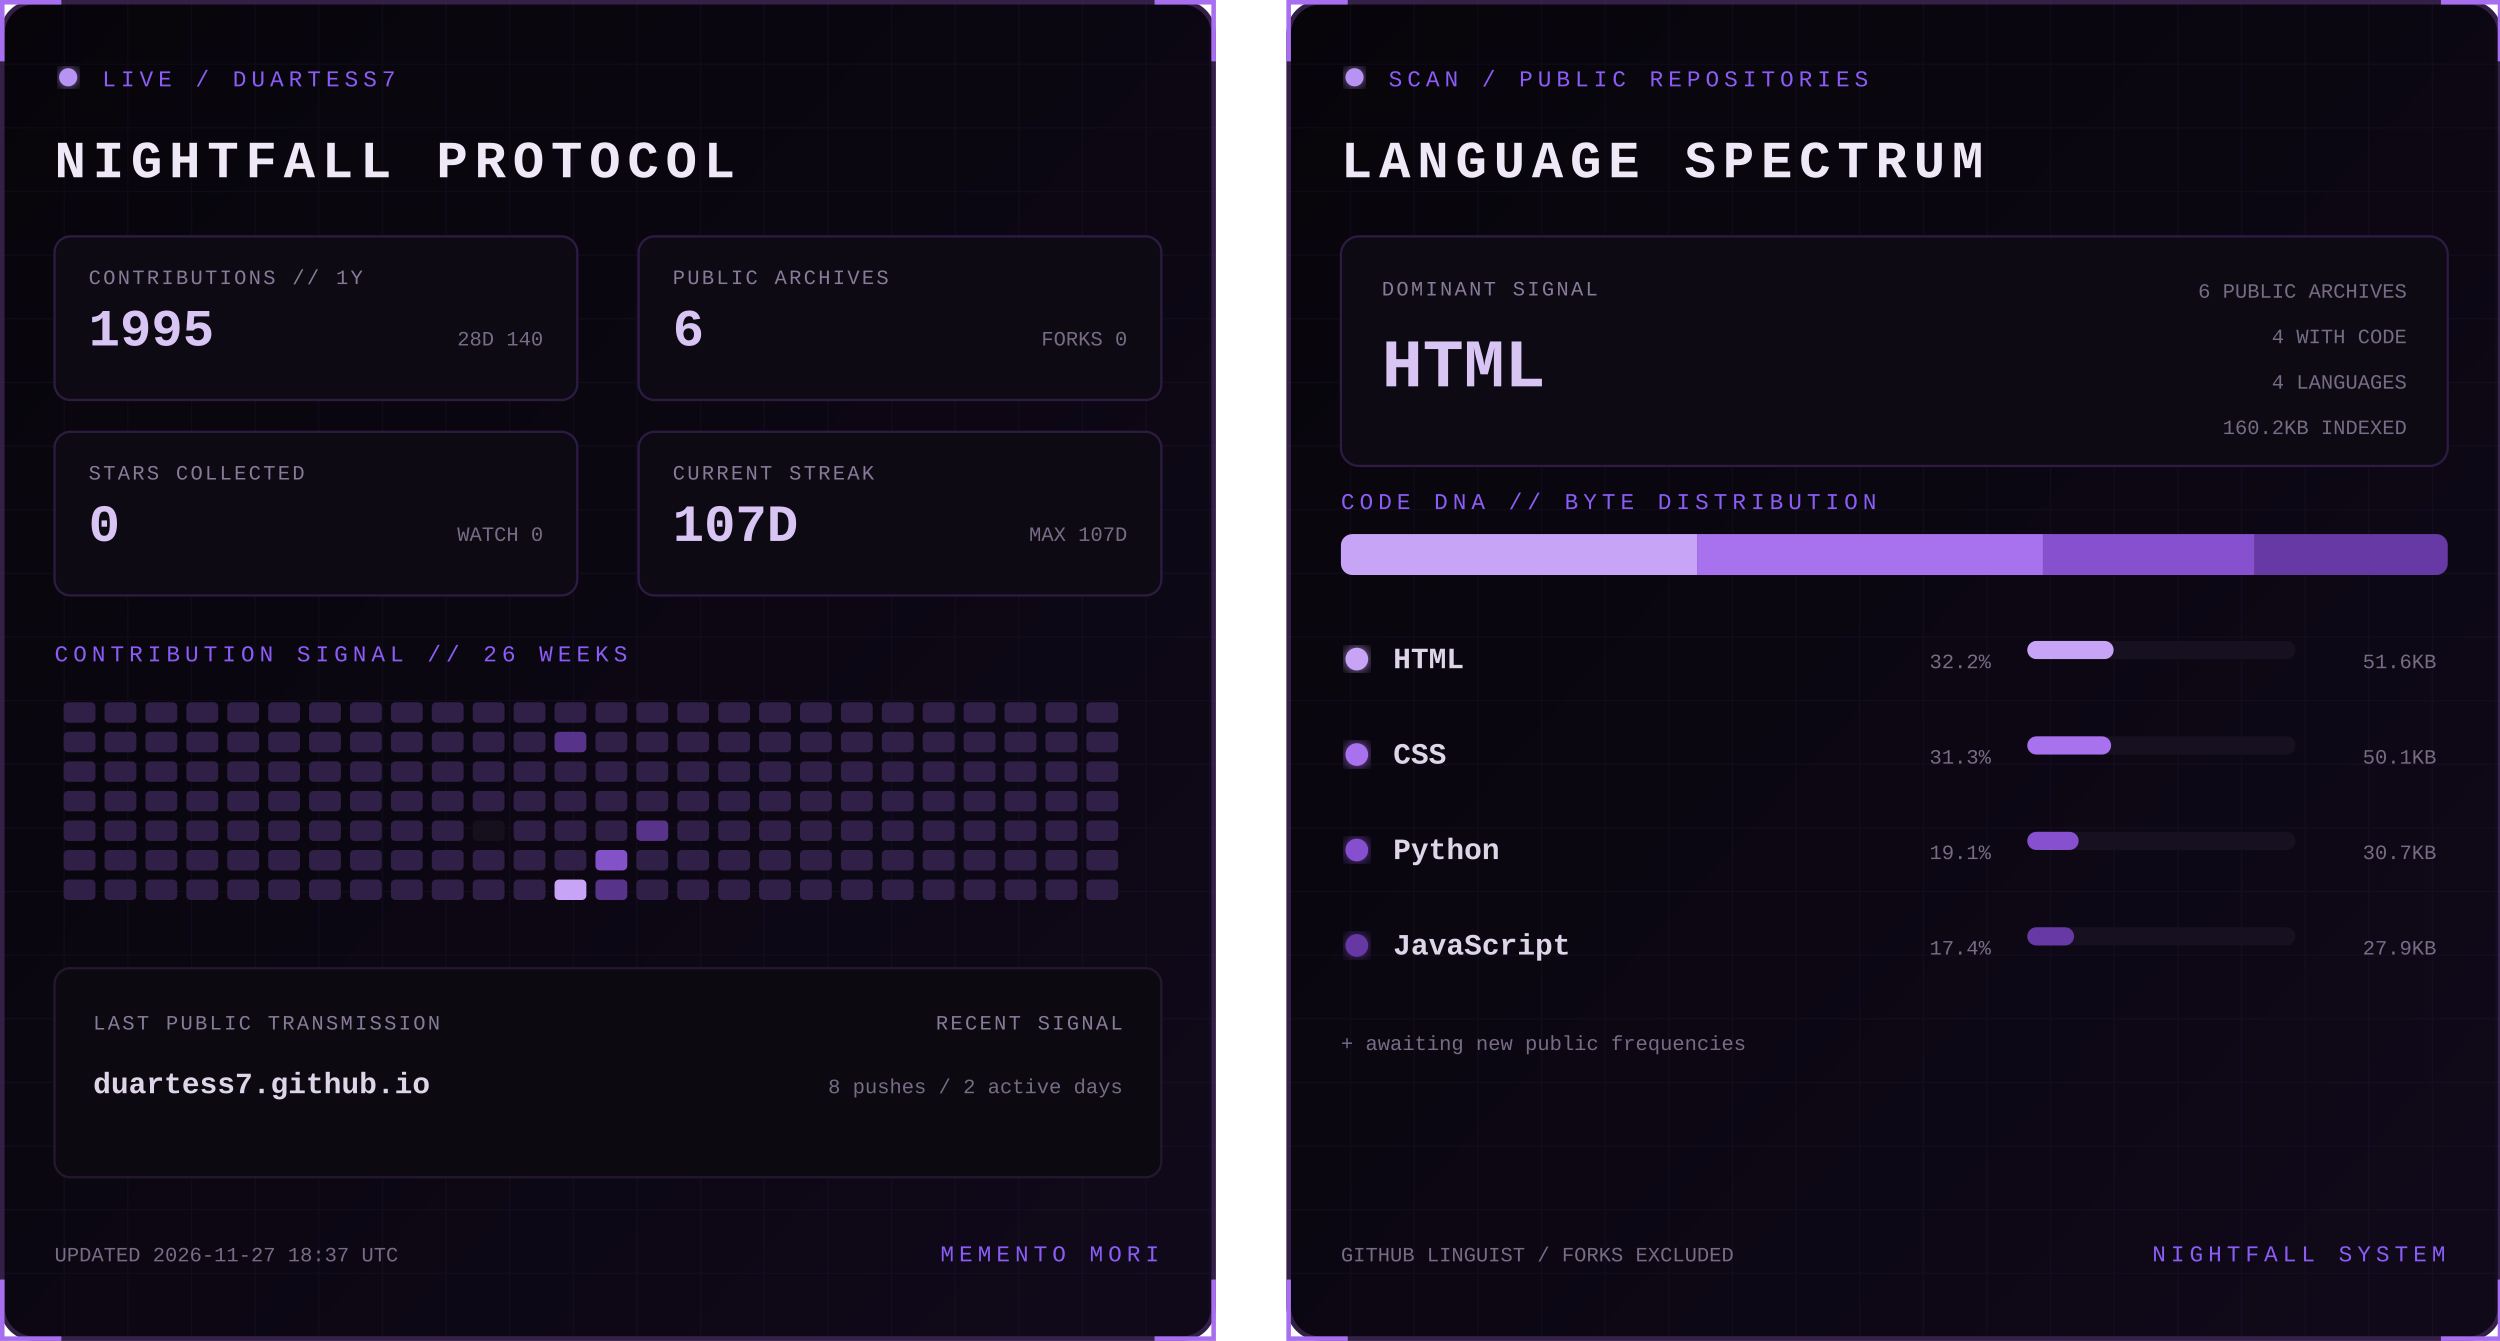
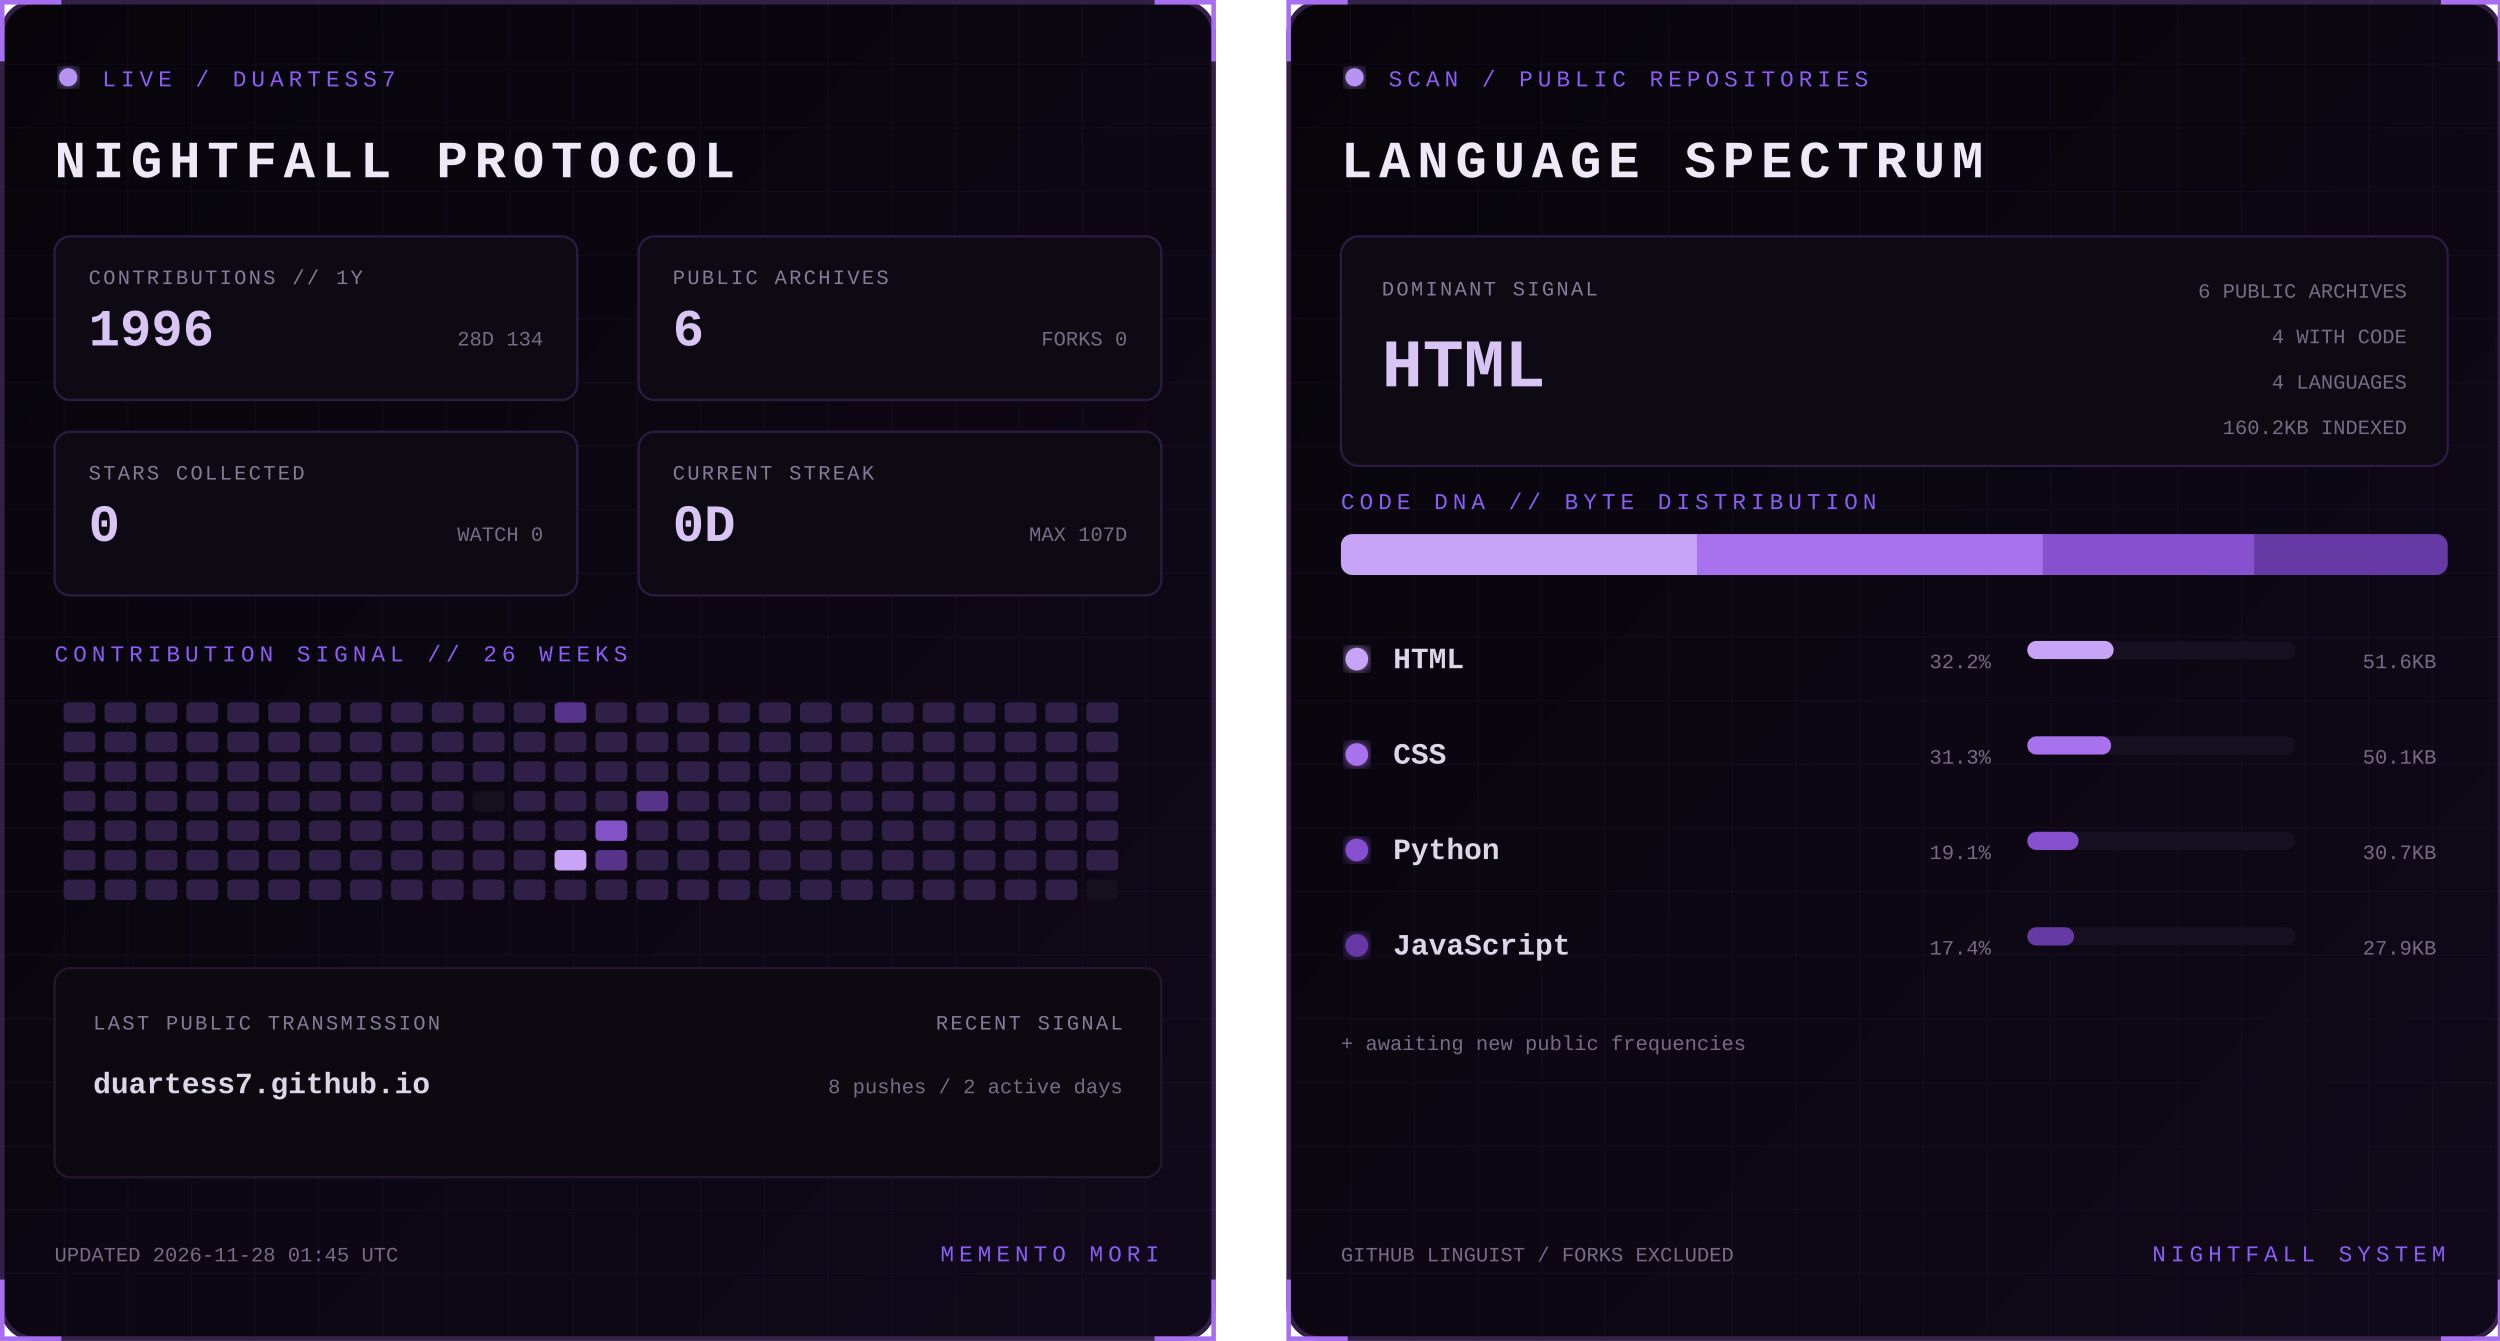
<svg xmlns="http://www.w3.org/2000/svg" width="1100" height="590" viewBox="0 0 1100 590" role="img" aria-labelledby="title desc">
  <defs>
    <linearGradient id="bg" x1="0" y1="0" x2="1" y2="1">
      <stop stop-color="#07050a" />
      <stop offset="1" stop-color="#10091a" />
    </linearGradient>
    <filter id="glow">
      <feGaussianBlur stdDeviation="3" result="b" />
      <feMerge>
        <feMergeNode in="b" />
        <feMergeNode in="SourceGraphic" />
      </feMerge>
    </filter>
    <pattern id="grid" width="28" height="28" patternUnits="userSpaceOnUse">
      <path d="M28 0H0V28" fill="none" stroke="#8b5cf6" stroke-opacity=".055" />
    </pattern>
    <clipPath id="dna">
      <rect x="24" y="235" width="487" height="18" rx="5" />
    </clipPath>
    <style>
      text { font-family: Consolas, 'Courier New', monospace; }
      .kicker { fill:#8b5cf6; font-size:10px; letter-spacing:2.2px; }
      .title { fill:#eee8f7; font-size:23px; font-weight:700; letter-spacing:3px; }
      .label { fill:#887a99; font-size:9px; letter-spacing:1px; }
      .stat { fill:#d8c5f4; font-size:23px; font-weight:700; }
      .detail,.pct { fill:#776b85; font-size:9px; }
      .lang { fill:#ded5e8; font-size:13px; font-weight:700; }
      .hero { fill:#d8c5f4; font-size:30px; font-weight:700; }
      .blink { animation:blink 1.6s step-end infinite; }
      @keyframes blink { 50% { opacity:.25 } }
    </style>
  </defs>
  <g>
    <rect x="1" y="1" width="533" height="588" rx="14" fill="url(#bg)" stroke="#342047" stroke-width="2" />
    <rect x="1" y="1" width="533" height="588" rx="14" fill="url(#grid)" />
    <path d="M27 1H1v26 M508 1h26v26 M534 563v26h-26 M27 589H1v-26" stroke="#a76ff0" stroke-width="2" fill="none" />
    <circle cx="30" cy="34" r="4" fill="#b794f4" filter="url(#glow)" class="blink" />
    <text x="45" y="38" class="kicker">LIVE / DUARTESS7</text>
    <text x="24" y="78" class="title">NIGHTFALL PROTOCOL</text>
    <g transform="translate(24 104)">
      <rect width="230" height="72" rx="7" fill="#0d0a13" stroke="#2d1b43" />
      <text x="15" y="21" class="label">CONTRIBUTIONS // 1Y</text>
-       <text x="15" y="48" class="stat">1995</text>
-       <text x="215" y="48" text-anchor="end" class="detail">28D 140</text>
+       <text x="15" y="48" class="stat">1996</text>
+       <text x="215" y="48" text-anchor="end" class="detail">28D 134</text>
    </g>
    <g transform="translate(281 104)">
      <rect width="230" height="72" rx="7" fill="#0d0a13" stroke="#2d1b43" />
      <text x="15" y="21" class="label">PUBLIC ARCHIVES</text>
      <text x="15" y="48" class="stat">6</text>
      <text x="215" y="48" text-anchor="end" class="detail">FORKS 0</text>
    </g>
    <g transform="translate(24 190)">
      <rect width="230" height="72" rx="7" fill="#0d0a13" stroke="#2d1b43" />
      <text x="15" y="21" class="label">STARS COLLECTED</text>
      <text x="15" y="48" class="stat">0</text>
      <text x="215" y="48" text-anchor="end" class="detail">WATCH 0</text>
    </g>
    <g transform="translate(281 190)">
      <rect width="230" height="72" rx="7" fill="#0d0a13" stroke="#2d1b43" />
      <text x="15" y="21" class="label">CURRENT STREAK</text>
-       <text x="15" y="48" class="stat">107D</text>
+       <text x="15" y="48" class="stat">0D</text>
      <text x="215" y="48" text-anchor="end" class="detail">MAX 107D</text>
    </g>
    <text x="24" y="291" class="kicker">CONTRIBUTION SIGNAL // 26 WEEKS</text>
    <g>
      <rect x="28" y="309" width="14" height="9" rx="2" fill="#302047" />
      <rect x="28" y="322" width="14" height="9" rx="2" fill="#302047" />
      <rect x="28" y="335" width="14" height="9" rx="2" fill="#302047" />
      <rect x="28" y="348" width="14" height="9" rx="2" fill="#302047" />
      <rect x="28" y="361" width="14" height="9" rx="2" fill="#302047" />
      <rect x="28" y="374" width="14" height="9" rx="2" fill="#302047" />
      <rect x="28" y="387" width="14" height="9" rx="2" fill="#302047" />
      <rect x="46" y="309" width="14" height="9" rx="2" fill="#302047" />
      <rect x="46" y="322" width="14" height="9" rx="2" fill="#302047" />
      <rect x="46" y="335" width="14" height="9" rx="2" fill="#302047" />
      <rect x="46" y="348" width="14" height="9" rx="2" fill="#302047" />
      <rect x="46" y="361" width="14" height="9" rx="2" fill="#302047" />
      <rect x="46" y="374" width="14" height="9" rx="2" fill="#302047" />
      <rect x="46" y="387" width="14" height="9" rx="2" fill="#302047" />
      <rect x="64" y="309" width="14" height="9" rx="2" fill="#302047" />
      <rect x="64" y="322" width="14" height="9" rx="2" fill="#302047" />
      <rect x="64" y="335" width="14" height="9" rx="2" fill="#302047" />
      <rect x="64" y="348" width="14" height="9" rx="2" fill="#302047" />
      <rect x="64" y="361" width="14" height="9" rx="2" fill="#302047" />
      <rect x="64" y="374" width="14" height="9" rx="2" fill="#302047" />
      <rect x="64" y="387" width="14" height="9" rx="2" fill="#302047" />
      <rect x="82" y="309" width="14" height="9" rx="2" fill="#302047" />
      <rect x="82" y="322" width="14" height="9" rx="2" fill="#302047" />
      <rect x="82" y="335" width="14" height="9" rx="2" fill="#302047" />
      <rect x="82" y="348" width="14" height="9" rx="2" fill="#302047" />
      <rect x="82" y="361" width="14" height="9" rx="2" fill="#302047" />
      <rect x="82" y="374" width="14" height="9" rx="2" fill="#302047" />
      <rect x="82" y="387" width="14" height="9" rx="2" fill="#302047" />
      <rect x="100" y="309" width="14" height="9" rx="2" fill="#302047" />
      <rect x="100" y="322" width="14" height="9" rx="2" fill="#302047" />
      <rect x="100" y="335" width="14" height="9" rx="2" fill="#302047" />
      <rect x="100" y="348" width="14" height="9" rx="2" fill="#302047" />
      <rect x="100" y="361" width="14" height="9" rx="2" fill="#302047" />
      <rect x="100" y="374" width="14" height="9" rx="2" fill="#302047" />
      <rect x="100" y="387" width="14" height="9" rx="2" fill="#302047" />
      <rect x="118" y="309" width="14" height="9" rx="2" fill="#302047" />
      <rect x="118" y="322" width="14" height="9" rx="2" fill="#302047" />
      <rect x="118" y="335" width="14" height="9" rx="2" fill="#302047" />
      <rect x="118" y="348" width="14" height="9" rx="2" fill="#302047" />
      <rect x="118" y="361" width="14" height="9" rx="2" fill="#302047" />
      <rect x="118" y="374" width="14" height="9" rx="2" fill="#302047" />
      <rect x="118" y="387" width="14" height="9" rx="2" fill="#302047" />
      <rect x="136" y="309" width="14" height="9" rx="2" fill="#302047" />
      <rect x="136" y="322" width="14" height="9" rx="2" fill="#302047" />
      <rect x="136" y="335" width="14" height="9" rx="2" fill="#302047" />
      <rect x="136" y="348" width="14" height="9" rx="2" fill="#302047" />
      <rect x="136" y="361" width="14" height="9" rx="2" fill="#302047" />
      <rect x="136" y="374" width="14" height="9" rx="2" fill="#302047" />
      <rect x="136" y="387" width="14" height="9" rx="2" fill="#302047" />
      <rect x="154" y="309" width="14" height="9" rx="2" fill="#302047" />
      <rect x="154" y="322" width="14" height="9" rx="2" fill="#302047" />
      <rect x="154" y="335" width="14" height="9" rx="2" fill="#302047" />
      <rect x="154" y="348" width="14" height="9" rx="2" fill="#302047" />
      <rect x="154" y="361" width="14" height="9" rx="2" fill="#302047" />
      <rect x="154" y="374" width="14" height="9" rx="2" fill="#302047" />
      <rect x="154" y="387" width="14" height="9" rx="2" fill="#302047" />
      <rect x="172" y="309" width="14" height="9" rx="2" fill="#302047" />
      <rect x="172" y="322" width="14" height="9" rx="2" fill="#302047" />
      <rect x="172" y="335" width="14" height="9" rx="2" fill="#302047" />
      <rect x="172" y="348" width="14" height="9" rx="2" fill="#302047" />
      <rect x="172" y="361" width="14" height="9" rx="2" fill="#302047" />
      <rect x="172" y="374" width="14" height="9" rx="2" fill="#302047" />
      <rect x="172" y="387" width="14" height="9" rx="2" fill="#302047" />
      <rect x="190" y="309" width="14" height="9" rx="2" fill="#302047" />
      <rect x="190" y="322" width="14" height="9" rx="2" fill="#302047" />
      <rect x="190" y="335" width="14" height="9" rx="2" fill="#302047" />
      <rect x="190" y="348" width="14" height="9" rx="2" fill="#302047" />
      <rect x="190" y="361" width="14" height="9" rx="2" fill="#302047" />
      <rect x="190" y="374" width="14" height="9" rx="2" fill="#302047" />
      <rect x="190" y="387" width="14" height="9" rx="2" fill="#302047" />
      <rect x="208" y="309" width="14" height="9" rx="2" fill="#302047" />
      <rect x="208" y="322" width="14" height="9" rx="2" fill="#302047" />
      <rect x="208" y="335" width="14" height="9" rx="2" fill="#302047" />
-       <rect x="208" y="348" width="14" height="9" rx="2" fill="#302047" />
-       <rect x="208" y="361" width="14" height="9" rx="2" fill="#15101d" />
+       <rect x="208" y="348" width="14" height="9" rx="2" fill="#15101d" />
+       <rect x="208" y="361" width="14" height="9" rx="2" fill="#302047" />
      <rect x="208" y="374" width="14" height="9" rx="2" fill="#302047" />
      <rect x="208" y="387" width="14" height="9" rx="2" fill="#302047" />
      <rect x="226" y="309" width="14" height="9" rx="2" fill="#302047" />
      <rect x="226" y="322" width="14" height="9" rx="2" fill="#302047" />
      <rect x="226" y="335" width="14" height="9" rx="2" fill="#302047" />
      <rect x="226" y="348" width="14" height="9" rx="2" fill="#302047" />
      <rect x="226" y="361" width="14" height="9" rx="2" fill="#302047" />
      <rect x="226" y="374" width="14" height="9" rx="2" fill="#302047" />
      <rect x="226" y="387" width="14" height="9" rx="2" fill="#302047" />
-       <rect x="244" y="309" width="14" height="9" rx="2" fill="#302047" />
-       <rect x="244" y="322" width="14" height="9" rx="2" fill="#57338a" />
+       <rect x="244" y="309" width="14" height="9" rx="2" fill="#57338a" />
+       <rect x="244" y="322" width="14" height="9" rx="2" fill="#302047" />
      <rect x="244" y="335" width="14" height="9" rx="2" fill="#302047" />
      <rect x="244" y="348" width="14" height="9" rx="2" fill="#302047" />
      <rect x="244" y="361" width="14" height="9" rx="2" fill="#302047" />
-       <rect x="244" y="374" width="14" height="9" rx="2" fill="#302047" />
-       <rect x="244" y="387" width="14" height="9" rx="2" fill="#c7a4f6" />
+       <rect x="244" y="374" width="14" height="9" rx="2" fill="#c7a4f6" />
+       <rect x="244" y="387" width="14" height="9" rx="2" fill="#302047" />
      <rect x="262" y="309" width="14" height="9" rx="2" fill="#302047" />
      <rect x="262" y="322" width="14" height="9" rx="2" fill="#302047" />
      <rect x="262" y="335" width="14" height="9" rx="2" fill="#302047" />
      <rect x="262" y="348" width="14" height="9" rx="2" fill="#302047" />
-       <rect x="262" y="361" width="14" height="9" rx="2" fill="#302047" />
-       <rect x="262" y="374" width="14" height="9" rx="2" fill="#8452c7" />
-       <rect x="262" y="387" width="14" height="9" rx="2" fill="#57338a" />
+       <rect x="262" y="361" width="14" height="9" rx="2" fill="#8452c7" />
+       <rect x="262" y="374" width="14" height="9" rx="2" fill="#57338a" />
+       <rect x="262" y="387" width="14" height="9" rx="2" fill="#302047" />
      <rect x="280" y="309" width="14" height="9" rx="2" fill="#302047" />
      <rect x="280" y="322" width="14" height="9" rx="2" fill="#302047" />
      <rect x="280" y="335" width="14" height="9" rx="2" fill="#302047" />
-       <rect x="280" y="348" width="14" height="9" rx="2" fill="#302047" />
-       <rect x="280" y="361" width="14" height="9" rx="2" fill="#57338a" />
+       <rect x="280" y="348" width="14" height="9" rx="2" fill="#57338a" />
+       <rect x="280" y="361" width="14" height="9" rx="2" fill="#302047" />
      <rect x="280" y="374" width="14" height="9" rx="2" fill="#302047" />
      <rect x="280" y="387" width="14" height="9" rx="2" fill="#302047" />
      <rect x="298" y="309" width="14" height="9" rx="2" fill="#302047" />
      <rect x="298" y="322" width="14" height="9" rx="2" fill="#302047" />
      <rect x="298" y="335" width="14" height="9" rx="2" fill="#302047" />
      <rect x="298" y="348" width="14" height="9" rx="2" fill="#302047" />
      <rect x="298" y="361" width="14" height="9" rx="2" fill="#302047" />
      <rect x="298" y="374" width="14" height="9" rx="2" fill="#302047" />
      <rect x="298" y="387" width="14" height="9" rx="2" fill="#302047" />
      <rect x="316" y="309" width="14" height="9" rx="2" fill="#302047" />
      <rect x="316" y="322" width="14" height="9" rx="2" fill="#302047" />
      <rect x="316" y="335" width="14" height="9" rx="2" fill="#302047" />
      <rect x="316" y="348" width="14" height="9" rx="2" fill="#302047" />
      <rect x="316" y="361" width="14" height="9" rx="2" fill="#302047" />
      <rect x="316" y="374" width="14" height="9" rx="2" fill="#302047" />
      <rect x="316" y="387" width="14" height="9" rx="2" fill="#302047" />
      <rect x="334" y="309" width="14" height="9" rx="2" fill="#302047" />
      <rect x="334" y="322" width="14" height="9" rx="2" fill="#302047" />
      <rect x="334" y="335" width="14" height="9" rx="2" fill="#302047" />
      <rect x="334" y="348" width="14" height="9" rx="2" fill="#302047" />
      <rect x="334" y="361" width="14" height="9" rx="2" fill="#302047" />
      <rect x="334" y="374" width="14" height="9" rx="2" fill="#302047" />
      <rect x="334" y="387" width="14" height="9" rx="2" fill="#302047" />
      <rect x="352" y="309" width="14" height="9" rx="2" fill="#302047" />
      <rect x="352" y="322" width="14" height="9" rx="2" fill="#302047" />
      <rect x="352" y="335" width="14" height="9" rx="2" fill="#302047" />
      <rect x="352" y="348" width="14" height="9" rx="2" fill="#302047" />
      <rect x="352" y="361" width="14" height="9" rx="2" fill="#302047" />
      <rect x="352" y="374" width="14" height="9" rx="2" fill="#302047" />
      <rect x="352" y="387" width="14" height="9" rx="2" fill="#302047" />
      <rect x="370" y="309" width="14" height="9" rx="2" fill="#302047" />
      <rect x="370" y="322" width="14" height="9" rx="2" fill="#302047" />
      <rect x="370" y="335" width="14" height="9" rx="2" fill="#302047" />
      <rect x="370" y="348" width="14" height="9" rx="2" fill="#302047" />
      <rect x="370" y="361" width="14" height="9" rx="2" fill="#302047" />
      <rect x="370" y="374" width="14" height="9" rx="2" fill="#302047" />
      <rect x="370" y="387" width="14" height="9" rx="2" fill="#302047" />
      <rect x="388" y="309" width="14" height="9" rx="2" fill="#302047" />
      <rect x="388" y="322" width="14" height="9" rx="2" fill="#302047" />
      <rect x="388" y="335" width="14" height="9" rx="2" fill="#302047" />
      <rect x="388" y="348" width="14" height="9" rx="2" fill="#302047" />
      <rect x="388" y="361" width="14" height="9" rx="2" fill="#302047" />
      <rect x="388" y="374" width="14" height="9" rx="2" fill="#302047" />
      <rect x="388" y="387" width="14" height="9" rx="2" fill="#302047" />
      <rect x="406" y="309" width="14" height="9" rx="2" fill="#302047" />
      <rect x="406" y="322" width="14" height="9" rx="2" fill="#302047" />
      <rect x="406" y="335" width="14" height="9" rx="2" fill="#302047" />
      <rect x="406" y="348" width="14" height="9" rx="2" fill="#302047" />
      <rect x="406" y="361" width="14" height="9" rx="2" fill="#302047" />
      <rect x="406" y="374" width="14" height="9" rx="2" fill="#302047" />
      <rect x="406" y="387" width="14" height="9" rx="2" fill="#302047" />
      <rect x="424" y="309" width="14" height="9" rx="2" fill="#302047" />
      <rect x="424" y="322" width="14" height="9" rx="2" fill="#302047" />
      <rect x="424" y="335" width="14" height="9" rx="2" fill="#302047" />
      <rect x="424" y="348" width="14" height="9" rx="2" fill="#302047" />
      <rect x="424" y="361" width="14" height="9" rx="2" fill="#302047" />
      <rect x="424" y="374" width="14" height="9" rx="2" fill="#302047" />
      <rect x="424" y="387" width="14" height="9" rx="2" fill="#302047" />
      <rect x="442" y="309" width="14" height="9" rx="2" fill="#302047" />
      <rect x="442" y="322" width="14" height="9" rx="2" fill="#302047" />
      <rect x="442" y="335" width="14" height="9" rx="2" fill="#302047" />
      <rect x="442" y="348" width="14" height="9" rx="2" fill="#302047" />
      <rect x="442" y="361" width="14" height="9" rx="2" fill="#302047" />
      <rect x="442" y="374" width="14" height="9" rx="2" fill="#302047" />
      <rect x="442" y="387" width="14" height="9" rx="2" fill="#302047" />
      <rect x="460" y="309" width="14" height="9" rx="2" fill="#302047" />
      <rect x="460" y="322" width="14" height="9" rx="2" fill="#302047" />
      <rect x="460" y="335" width="14" height="9" rx="2" fill="#302047" />
      <rect x="460" y="348" width="14" height="9" rx="2" fill="#302047" />
      <rect x="460" y="361" width="14" height="9" rx="2" fill="#302047" />
      <rect x="460" y="374" width="14" height="9" rx="2" fill="#302047" />
      <rect x="460" y="387" width="14" height="9" rx="2" fill="#302047" />
      <rect x="478" y="309" width="14" height="9" rx="2" fill="#302047" />
      <rect x="478" y="322" width="14" height="9" rx="2" fill="#302047" />
      <rect x="478" y="335" width="14" height="9" rx="2" fill="#302047" />
      <rect x="478" y="348" width="14" height="9" rx="2" fill="#302047" />
      <rect x="478" y="361" width="14" height="9" rx="2" fill="#302047" />
      <rect x="478" y="374" width="14" height="9" rx="2" fill="#302047" />
-       <rect x="478" y="387" width="14" height="9" rx="2" fill="#302047" />
+       <rect x="478" y="387" width="14" height="9" rx="2" fill="#15101d" />
    </g>
    <rect x="24" y="426" width="487" height="92" rx="7" fill="#0c0911" stroke="#24172f" />
    <text x="41" y="453" class="label">LAST PUBLIC TRANSMISSION</text>
    <text x="41" y="481" class="lang">duartess7.github.io</text>
    <text x="494" y="453" text-anchor="end" class="label">RECENT SIGNAL</text>
    <text x="494" y="481" text-anchor="end" class="detail">8 pushes / 2 active days</text>
-     <text x="24" y="555" class="detail">UPDATED 2026-11-27 18:37 UTC</text>
+     <text x="24" y="555" class="detail">UPDATED 2026-11-28 01:45 UTC</text>
    <text x="510" y="555" text-anchor="end" class="kicker">MEMENTO MORI</text>
  </g>
  <g transform="translate(566)">
    <rect x="1" y="1" width="533" height="588" rx="14" fill="url(#bg)" stroke="#342047" stroke-width="2" />
    <rect x="1" y="1" width="533" height="588" rx="14" fill="url(#grid)" />
    <path d="M27 1H1v26 M508 1h26v26 M534 563v26h-26 M27 589H1v-26" stroke="#a76ff0" stroke-width="2" fill="none" />
    <circle cx="30" cy="34" r="4" fill="#b794f4" filter="url(#glow)" class="blink" />
    <text x="45" y="38" class="kicker">SCAN / PUBLIC REPOSITORIES</text>
    <text x="24" y="78" class="title">LANGUAGE SPECTRUM</text>
    <rect x="24" y="104" width="487" height="101" rx="8" fill="#0d0a13" stroke="#2d1b43" />
    <text x="42" y="130" class="label">DOMINANT SIGNAL</text>
    <text x="42" y="170" class="hero">HTML</text>
    <text x="493" y="131" text-anchor="end" class="detail">6 PUBLIC ARCHIVES</text>
    <text x="493" y="151" text-anchor="end" class="detail">4 WITH CODE</text>
    <text x="493" y="171" text-anchor="end" class="detail">4 LANGUAGES</text>
    <text x="493" y="191" text-anchor="end" class="detail">160.2KB INDEXED</text>
    <text x="24" y="224" class="kicker">CODE DNA // BYTE DISTRIBUTION</text>
    <rect x="24" y="235" width="487" height="18" rx="5" fill="#171020" />
    <g clip-path="url(#dna)">
      <rect x="24.0" y="235" width="156.7" height="18" fill="#c7a4f6" />
      <rect x="180.7" y="235" width="152.2" height="18" fill="#a871ed" />
      <rect x="332.9" y="235" width="93.2" height="18" fill="#8650cf" />
      <rect x="426.1" y="235" width="84.9" height="18" fill="#6639a4" />
    </g>
    <circle cx="31" cy="290" r="5" fill="#c7a4f6" filter="url(#glow)" />
    <text x="47" y="294" class="lang">HTML</text>
    <text x="310" y="294" text-anchor="end" class="pct">32.2%</text>
    <rect x="326" y="282" width="118" height="8" rx="4" fill="#171020" />
    <rect x="326" y="282" width="38.0" height="8" rx="4" fill="#c7a4f6" />
    <text x="506" y="294" text-anchor="end" class="detail">51.6KB</text>
    <circle cx="31" cy="332" r="5" fill="#a871ed" filter="url(#glow)" />
    <text x="47" y="336" class="lang">CSS</text>
    <text x="310" y="336" text-anchor="end" class="pct">31.3%</text>
    <rect x="326" y="324" width="118" height="8" rx="4" fill="#171020" />
    <rect x="326" y="324" width="36.9" height="8" rx="4" fill="#a871ed" />
    <text x="506" y="336" text-anchor="end" class="detail">50.1KB</text>
    <circle cx="31" cy="374" r="5" fill="#8650cf" filter="url(#glow)" />
    <text x="47" y="378" class="lang">Python</text>
    <text x="310" y="378" text-anchor="end" class="pct">19.1%</text>
    <rect x="326" y="366" width="118" height="8" rx="4" fill="#171020" />
    <rect x="326" y="366" width="22.6" height="8" rx="4" fill="#8650cf" />
    <text x="506" y="378" text-anchor="end" class="detail">30.7KB</text>
    <circle cx="31" cy="416" r="5" fill="#6639a4" filter="url(#glow)" />
    <text x="47" y="420" class="lang">JavaScript</text>
    <text x="310" y="420" text-anchor="end" class="pct">17.4%</text>
    <rect x="326" y="408" width="118" height="8" rx="4" fill="#171020" />
    <rect x="326" y="408" width="20.6" height="8" rx="4" fill="#6639a4" />
    <text x="506" y="420" text-anchor="end" class="detail">27.9KB</text>
    <text x="24" y="462" class="detail">+ awaiting new public frequencies</text>
    <text x="24" y="555" class="detail">GITHUB LINGUIST / FORKS EXCLUDED</text>
    <text x="510" y="555" text-anchor="end" class="kicker">NIGHTFALL SYSTEM</text>
  </g>
</svg>
